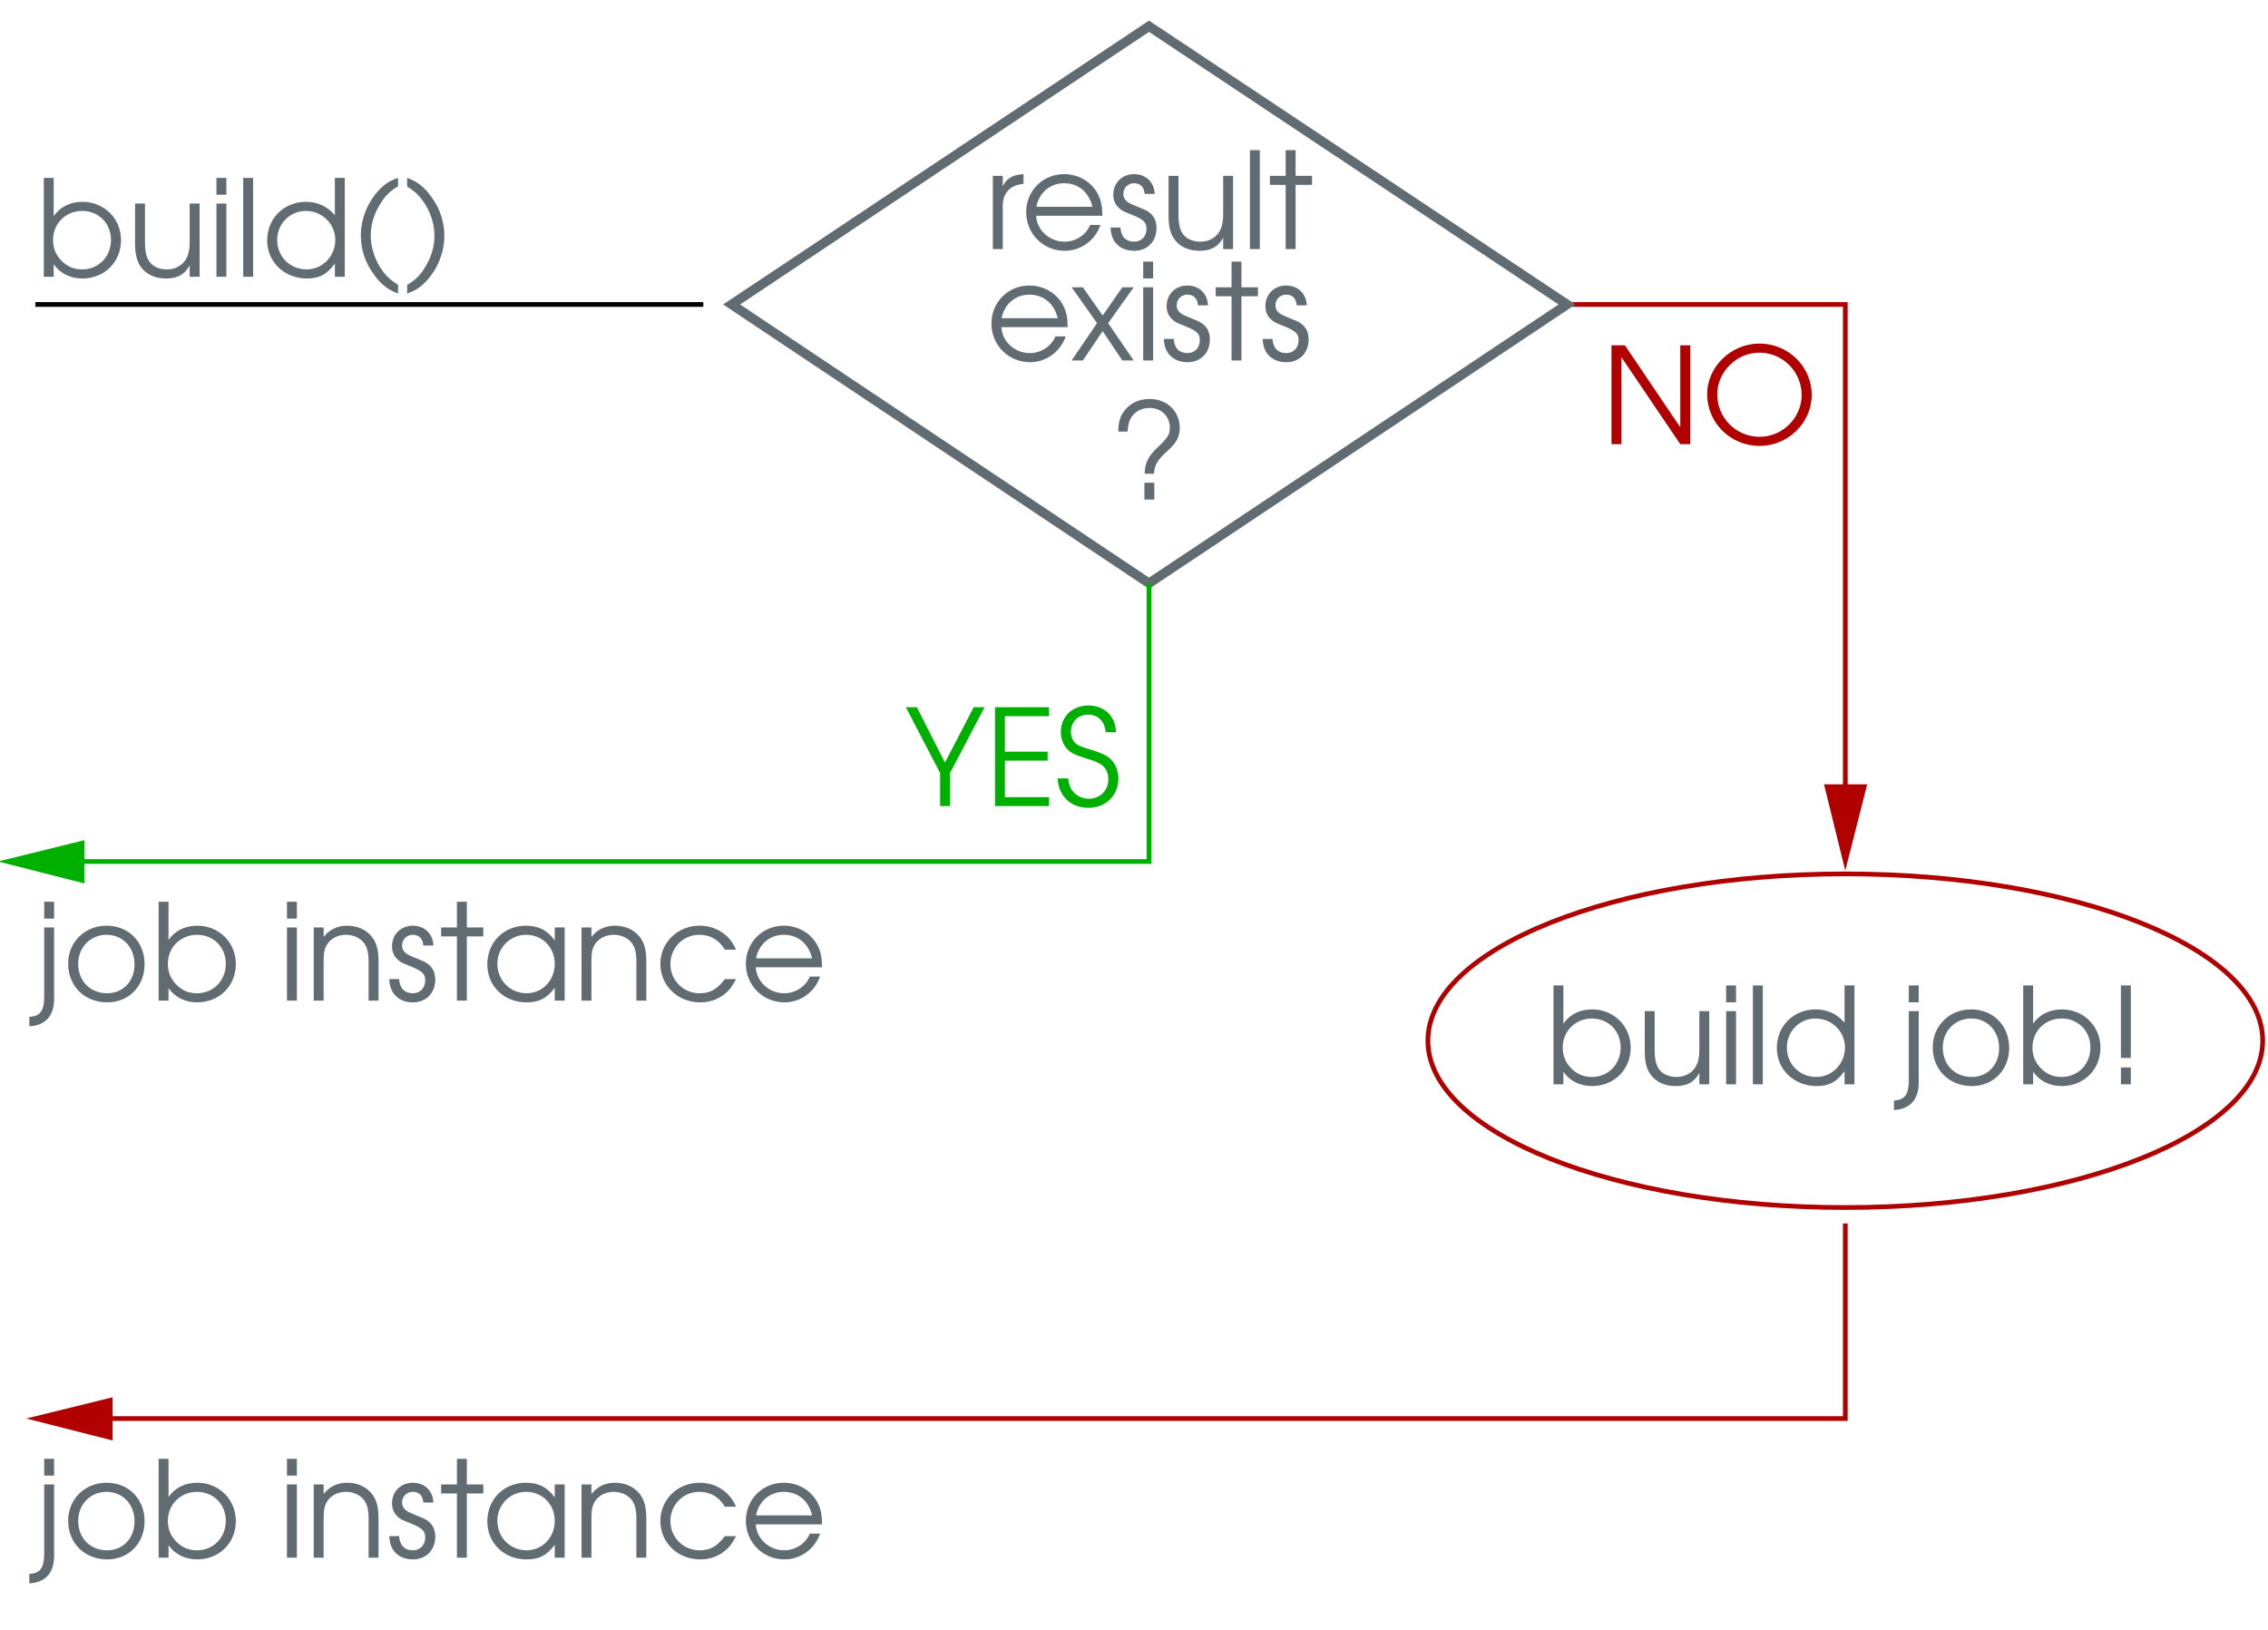
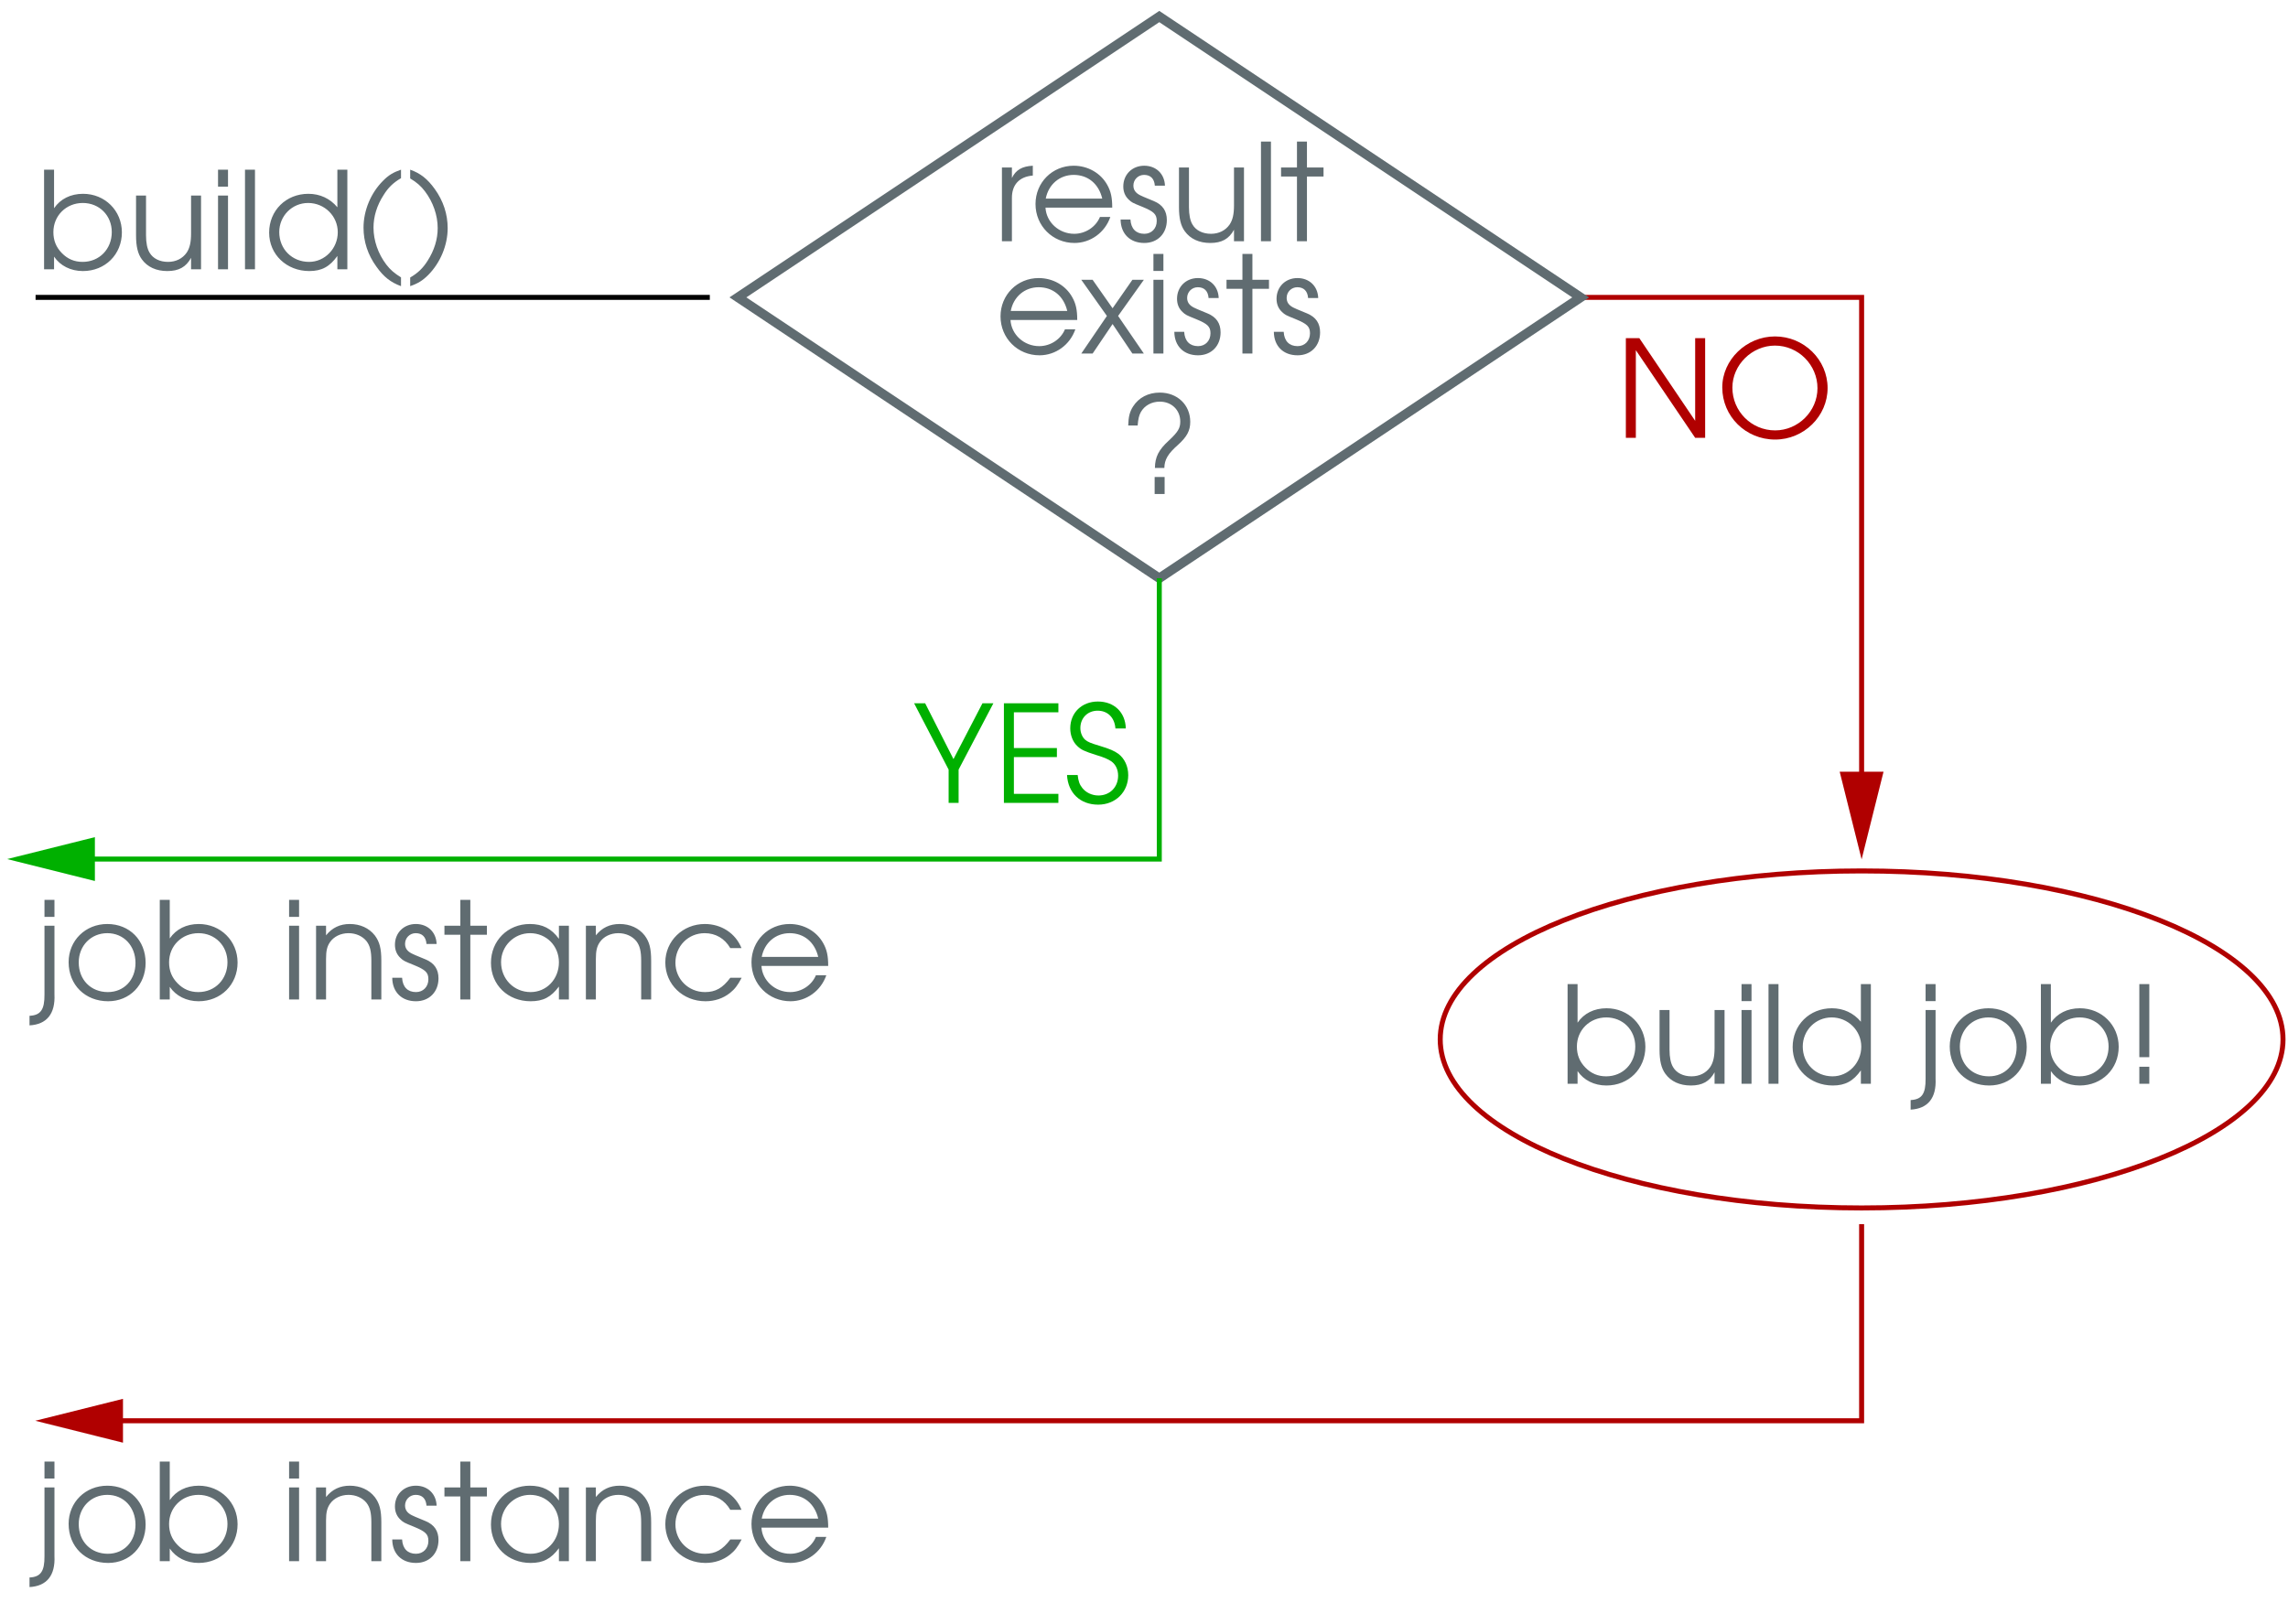
- <svg xmlns="http://www.w3.org/2000/svg" width="3.2in" height="2.3in" viewBox="11751 8953 3847 2722">
-   <g style="stroke-width:.025in; fill:none">
-     <ellipse transform="translate(14881,10697) rotate(-0)" rx="708" ry="283" style="stroke:#b00000;stroke-width:8;" />
-     <polyline points="14409,9448 14881,9448 14881,10267 " style="stroke:#b00000;stroke-width:8; stroke-linejoin:miter; stroke-linecap:butt; " />
-     <polygon points="14850 10266 14881 10392 14913 10266 14850 10266  " style="stroke:#b00000;stroke-width:8;stroke-miterlimit:8; fill:#b00000;" />
-     <polyline points="11811,9448 12944,9448 " style="stroke:#000000;stroke-width:8; stroke-linejoin:miter; stroke-linecap:butt; " />
-     <polyline points="14881,11007 14881,11338 11935,11338 " style="stroke:#b00000;stroke-width:8; stroke-linejoin:miter; stroke-linecap:butt; " />
-     <polygon points="11938 11307 11812 11338 11938 11370 11938 11307  " style="stroke:#b00000;stroke-width:8;stroke-miterlimit:8; fill:#b00000;" />
-     <polygon points="12992,9448 13700,8976 14409,9448 13700,9921 12992,9448 " style="stroke:#606c71;stroke-width:16; stroke-linejoin:miter; stroke-linecap:butt; " />
-     <polyline points="13700,9921 13700,10393 11888,10393 " style="stroke:#00b000;stroke-width:8; stroke-linejoin:miter; stroke-linecap:butt; " />
-     <polygon points="11890 10362 11764 10393 11890 10425 11890 10362  " style="stroke:#00b000;stroke-width:8;stroke-miterlimit:8; fill:#00b000;" />
-     <text xml:space="preserve" x="13700" y="9779" fill="#606c71" font-family="AvantGarde" font-style="normal" font-weight="normal" font-size="227" text-anchor="middle">?</text>
-     <text xml:space="preserve" x="13700" y="9354" fill="#606c71" font-family="AvantGarde" font-style="normal" font-weight="normal" font-size="227" text-anchor="middle">result</text>
-     <text xml:space="preserve" x="13700" y="9543" fill="#606c71" font-family="AvantGarde" font-style="normal" font-weight="normal" font-size="227" text-anchor="middle">exists</text>
-     <text xml:space="preserve" x="14834" y="9685" fill="#b00000" font-family="AvantGarde" font-style="normal" font-weight="normal" font-size="227" text-anchor="end">NO</text>
-     <text xml:space="preserve" x="13653" y="10299" fill="#00b000" font-family="AvantGarde" font-style="normal" font-weight="normal" font-size="227" text-anchor="end">YES</text>
-     <text xml:space="preserve" x="14881" y="10771" fill="#606c71" font-family="AvantGarde" font-style="normal" font-weight="normal" font-size="227" text-anchor="middle">build job!</text>
-     <text xml:space="preserve" x="11811" y="9401" fill="#606c71" font-family="AvantGarde" font-style="normal" font-weight="normal" font-size="227" text-anchor="start">build()</text>
-     <text xml:space="preserve" x="11811" y="10629" fill="#606c71" font-family="AvantGarde" font-style="normal" font-weight="normal" font-size="227" text-anchor="start">job instance</text>
-     <text xml:space="preserve" x="11811" y="11574" fill="#606c71" font-family="AvantGarde" font-style="normal" font-weight="normal" font-size="227" text-anchor="start">job instance</text>
+ <svg xmlns="http://www.w3.org/2000/svg" width="231pt" height="164pt" viewBox="11193 8528 3665 2593">
+   <g fill="none">
+     <ellipse cx="14175" cy="10189" rx="675" ry="270" stroke="#b00000" stroke-width="8px" />
+     <defs>
+       <clipPath id="cp0">
+         <path clip-rule="evenodd" d="M 11193,8528 H 14858 V 11121 H 11193 z   M 14205,9764 14145,9764 14168,9907 14182,9907z" />
+       </clipPath>
+     </defs>
+     <polyline points=" 13725,9000 14175,9000 14175,9900" clip-path="url(#cp0)" stroke="#b00000" stroke-width="8px" />
+     <polygon points=" 14145,9764 14175,9884 14205,9764 14145,9764" stroke="#b00000" stroke-width="8px" stroke-miterlimit="8" fill="#b00000" />
+     <polyline points=" 11250,9000 12330,9000" stroke="#000000" stroke-width="8px" />
+     <defs>
+       <clipPath id="cp1">
+         <path clip-rule="evenodd" d="M 11193,8528 H 14858 V 11121 H 11193 z   M 11386,10830 11386,10770 11243,10793 11243,10807z" />
+       </clipPath>
+     </defs>
+     <polyline points=" 14175,10485 14175,10800 11250,10800" clip-path="url(#cp1)" stroke="#b00000" stroke-width="8px" />
+     <polygon points=" 11386,10770 11266,10800 11386,10830 11386,10770" stroke="#b00000" stroke-width="8px" stroke-miterlimit="8" fill="#b00000" />
+     <polygon points=" 12375,9000 13050,8550 13725,9000 13050,9450" stroke="#606c71" stroke-width="15px" />
+     <defs>
+       <clipPath id="cp2">
+         <path clip-rule="evenodd" d="M 11193,8528 H 14858 V 11121 H 11193 z   M 11341,9930 11341,9870 11198,9893 11198,9907z" />
+       </clipPath>
+     </defs>
+     <polyline points=" 13050,9450 13050,9900 11205,9900" clip-path="url(#cp2)" stroke="#00b000" stroke-width="8px" />
+     <polygon points=" 11341,9870 11221,9900 11341,9930 11341,9870" stroke="#00b000" stroke-width="8px" stroke-miterlimit="8" fill="#00b000" />
+     <text xml:space="preserve" x="13050" y="9315" fill="#606c71" font-family="AvantGarde" font-style="normal" font-weight="normal" font-size="216" text-anchor="middle">?</text>
+     <text xml:space="preserve" x="13050" y="8910" fill="#606c71" font-family="AvantGarde" font-style="normal" font-weight="normal" font-size="216" text-anchor="middle">result</text>
+     <text xml:space="preserve" x="13050" y="9090" fill="#606c71" font-family="AvantGarde" font-style="normal" font-weight="normal" font-size="216" text-anchor="middle">exists</text>
+     <text xml:space="preserve" x="14130" y="9225" fill="#b00000" font-family="AvantGarde" font-style="normal" font-weight="normal" font-size="216" text-anchor="end">NO</text>
+     <text xml:space="preserve" x="13005" y="9810" fill="#00b000" font-family="AvantGarde" font-style="normal" font-weight="normal" font-size="216" text-anchor="end">YES</text>
+     <text xml:space="preserve" x="14175" y="10260" fill="#606c71" font-family="AvantGarde" font-style="normal" font-weight="normal" font-size="216" text-anchor="middle">build job!</text>
+     <text xml:space="preserve" x="11250" y="8955" fill="#606c71" font-family="AvantGarde" font-style="normal" font-weight="normal" font-size="216" text-anchor="start">build()</text>
+     <text xml:space="preserve" x="11250" y="10125" fill="#606c71" font-family="AvantGarde" font-style="normal" font-weight="normal" font-size="216" text-anchor="start">job instance</text>
+     <text xml:space="preserve" x="11250" y="11025" fill="#606c71" font-family="AvantGarde" font-style="normal" font-weight="normal" font-size="216" text-anchor="start">job instance</text>
  </g>
</svg>
